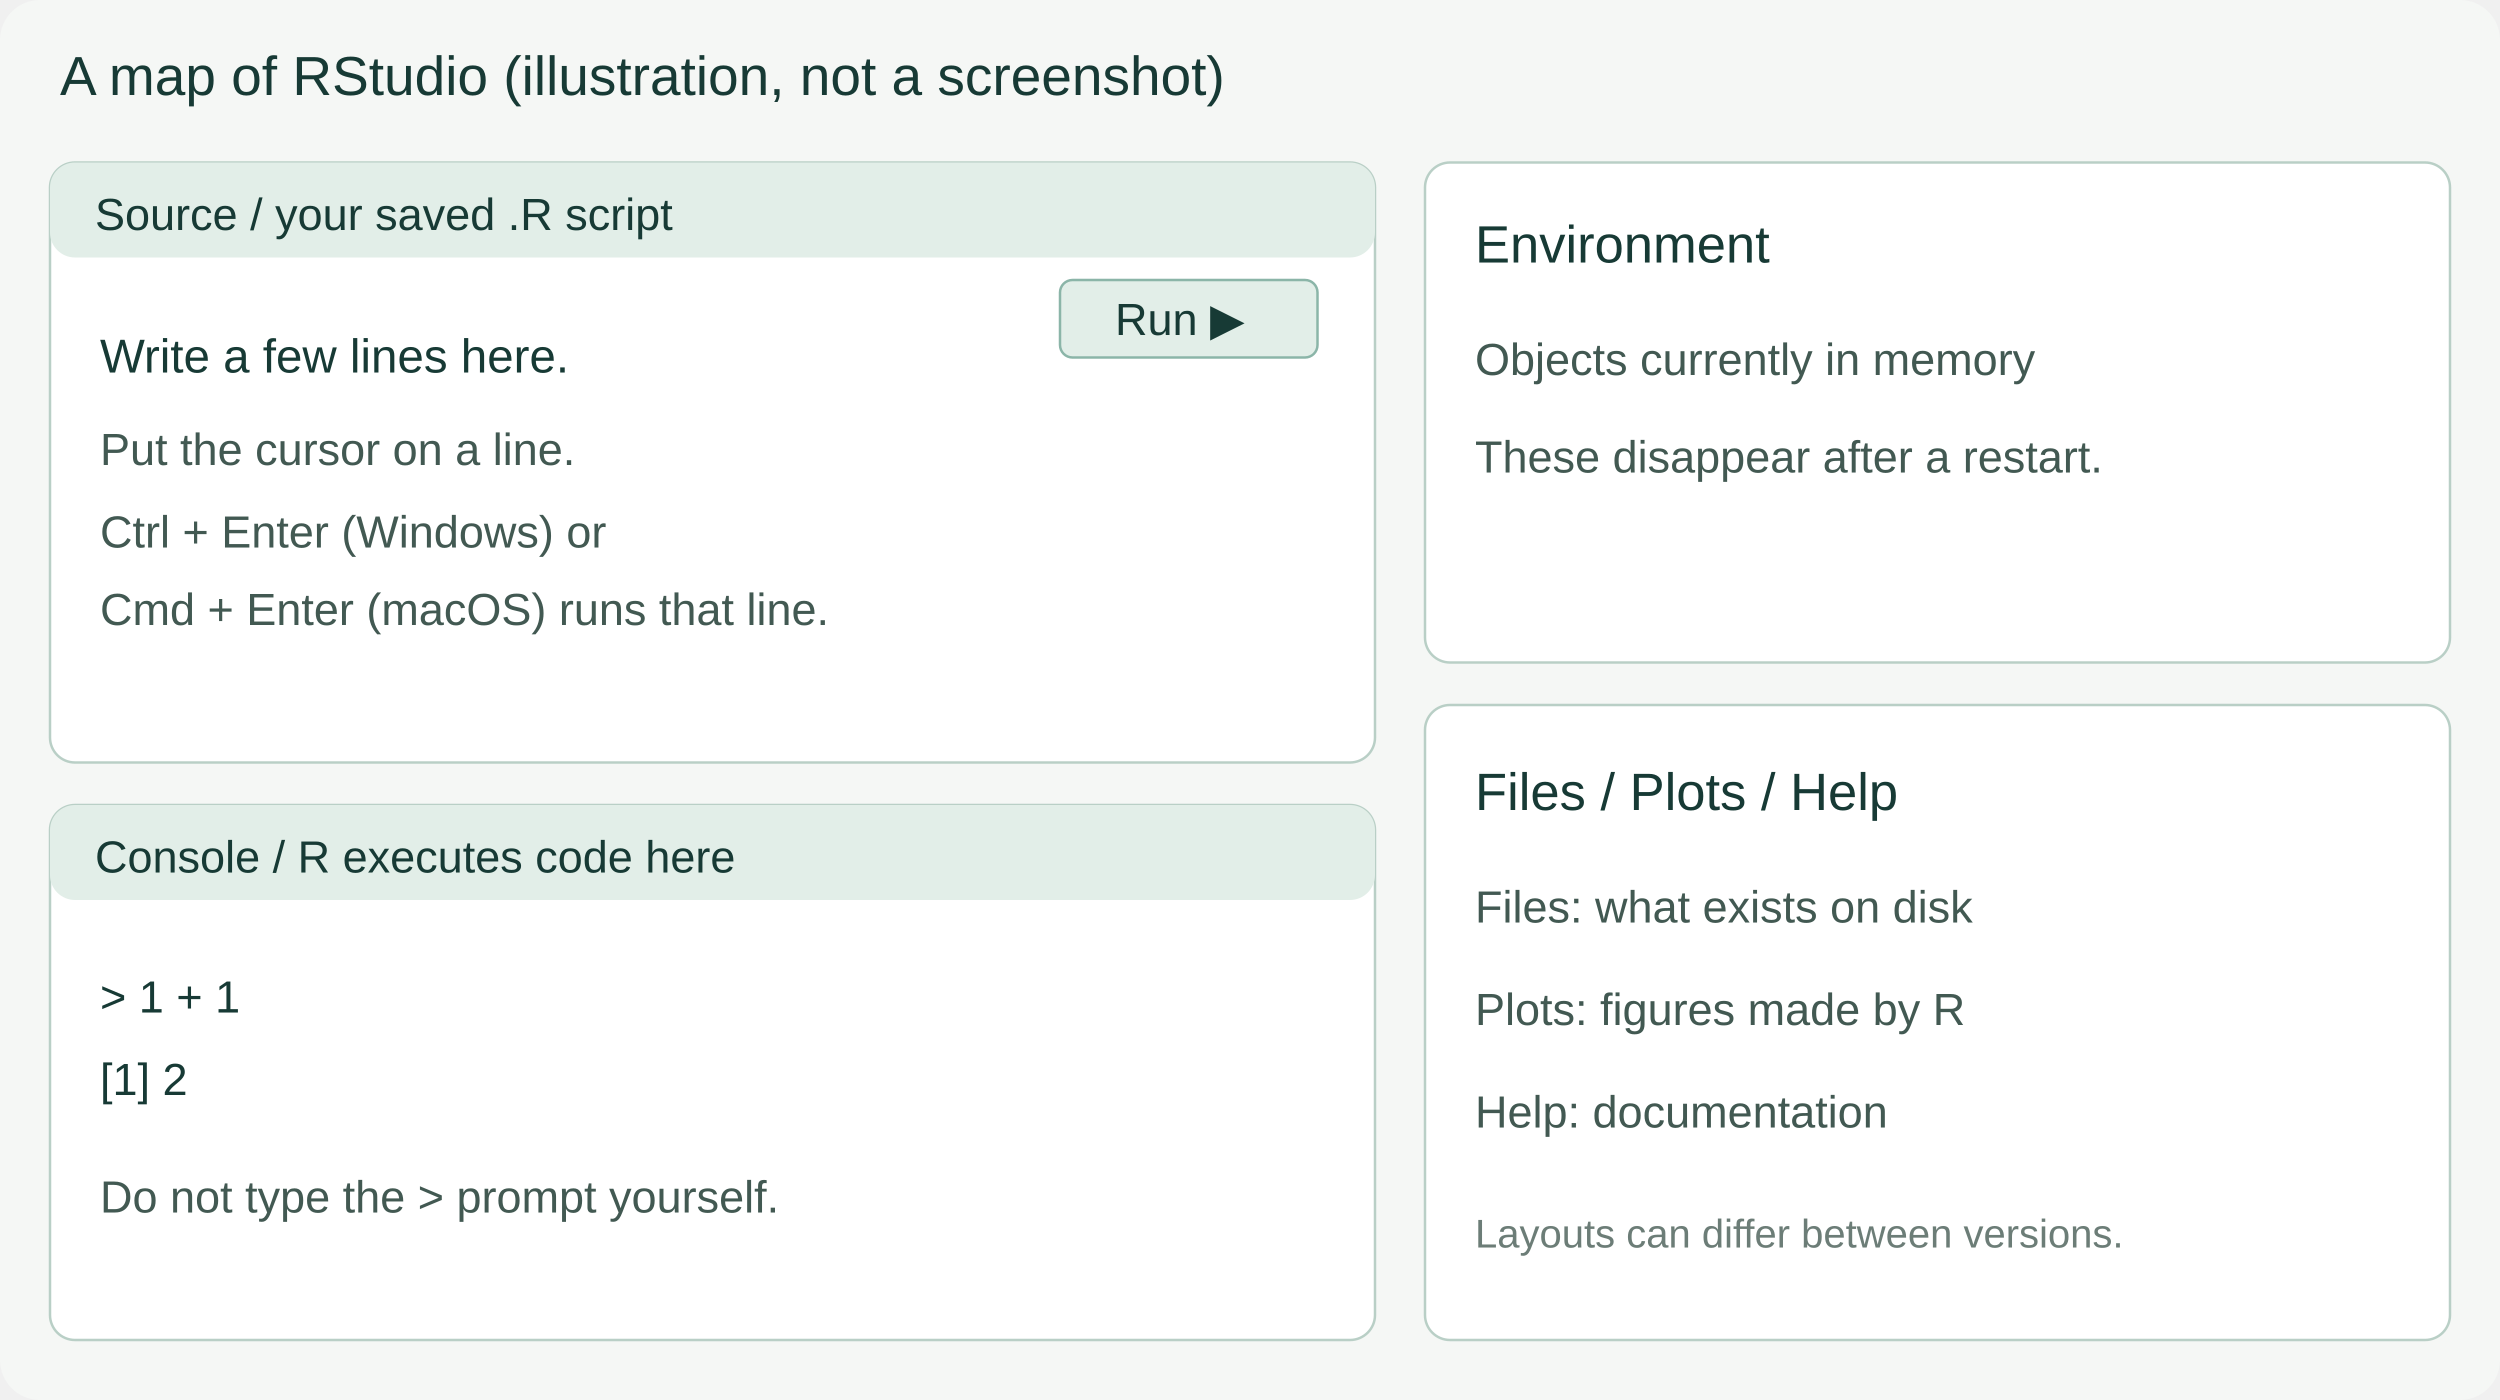
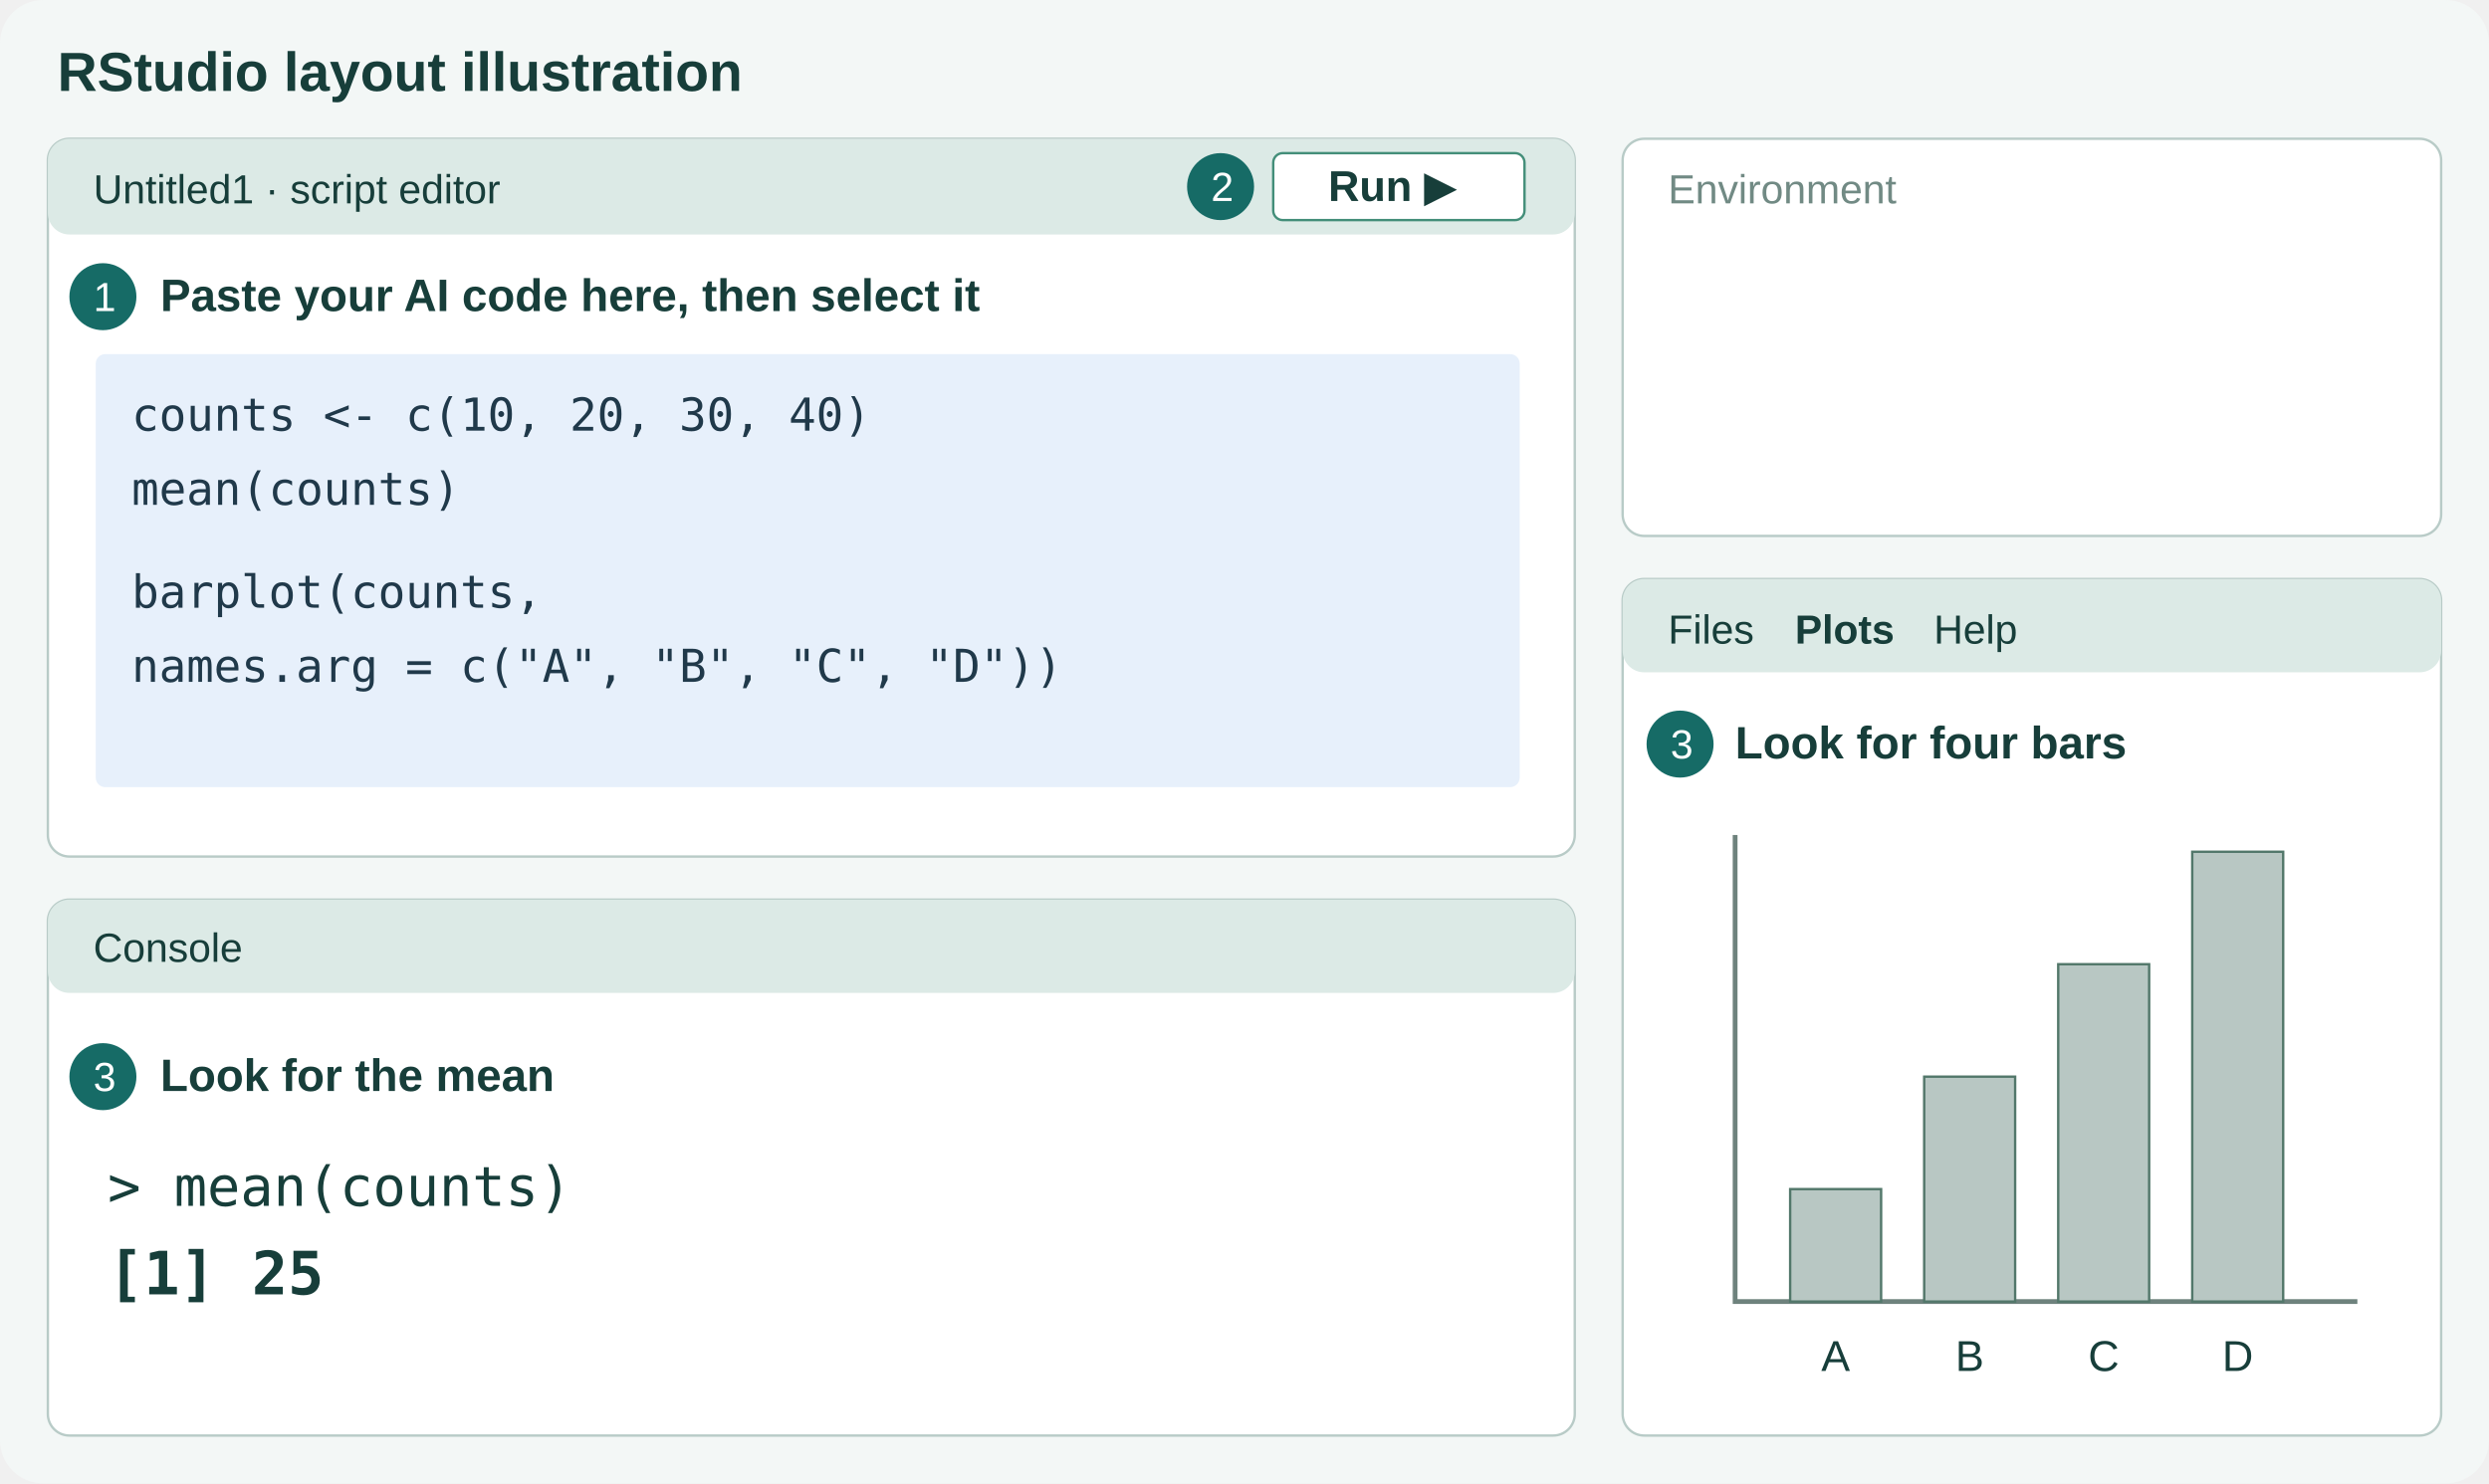
- <svg xmlns="http://www.w3.org/2000/svg" width="1000" height="560" viewBox="0 0 1000 560">
-   <rect width="1000" height="560" rx="16" fill="#f5f7f5" />
-   <g font-family="Arial,sans-serif">
-     <text x="24" y="38" font-size="22" fill="#173a35">A map of RStudio (illustration, not a screenshot)</text>
-     <g transform="translate(20 65)">
-       <rect width="530" height="240" rx="10" fill="white" stroke="#b9cfc6" />
-       <rect width="530" height="38" rx="10" fill="#e2eee8" />
-       <text x="18" y="27" font-size="18" fill="#173a35">Source / your saved .R script</text>
-       <rect x="404" y="47" width="103" height="31" rx="5" fill="#e2eee8" stroke="#8bb5a8" />
-       <text x="426" y="69" font-size="18" fill="#173a35">Run ▶</text>
-       <text x="20" y="84" font-size="19" fill="#173a35">Write a few lines here.</text>
-       <text x="20" y="121" font-size="18" fill="#425952">Put the cursor on a line.</text>
-       <text x="20" y="154" font-size="18" fill="#425952">Ctrl + Enter (Windows) or</text>
-       <text x="20" y="185" font-size="18" fill="#425952">Cmd + Enter (macOS) runs that line.</text>
+ <svg xmlns="http://www.w3.org/2000/svg" width="1040" height="620" viewBox="0 0 1040 620" role="img" aria-labelledby="map_title map_desc">
+   <rect width="1040" height="620" rx="18" fill="#f3f7f6" />
+   <g font-family="Arial, sans-serif" fill="#173e3a">
+     <text x="24" y="38" font-size="23" font-weight="700">RStudio layout illustration</text>
+     <rect x="20" y="58" width="638" height="300" rx="9" fill="#fff" stroke="#b8cbc7" />
+     <rect x="20" y="58" width="638" height="40" rx="9" fill="#dceae6" />
+     <text x="39" y="85" font-size="17">Untitled1 · script editor</text>
+     <circle cx="43" cy="124" r="14" fill="#166b66" />
+     <text x="39" y="130" font-size="17" fill="#fff">1</text>
+     <text x="67" y="130" font-size="19" font-weight="700">Paste your AI code here, then select it</text>
+     <rect x="40" y="148" width="595" height="181" rx="4" fill="#e7f0fb" />
+     <g font-family="monospace" font-size="19" fill="#20394a">
+       <text x="55" y="180">counts &lt;- c(10, 20, 30, 40)</text>
+       <text x="55" y="211">mean(counts)</text>
+       <text x="55" y="254">barplot(counts,</text>
+       <text x="55" y="285">  names.arg = c("A", "B", "C", "D"))</text>
    </g>
-     <g transform="translate(20 322)">
-       <rect width="530" height="214" rx="10" fill="white" stroke="#b9cfc6" />
-       <rect width="530" height="38" rx="10" fill="#e2eee8" />
-       <text x="18" y="27" font-size="18" fill="#173a35">Console / R executes code here</text>
-       <text x="20" y="83" font-size="18" fill="#173a35">&gt; 1 + 1</text>
-       <text x="20" y="116" font-size="18" fill="#173a35">[1] 2</text>
-       <text x="20" y="163" font-size="18" fill="#425952">Do not type the &gt; prompt yourself.</text>
+     <circle cx="510" cy="78" r="14" fill="#166b66" />
+     <text x="506" y="84" font-size="17" fill="#fff">2</text>
+     <rect x="532" y="64" width="105" height="28" rx="4" fill="#fff" stroke="#438e79" />
+     <text x="555" y="84" font-size="18" font-weight="700">Run ▶</text>
+     <rect x="20" y="376" width="638" height="224" rx="9" fill="#fff" stroke="#b8cbc7" />
+     <rect x="20" y="376" width="638" height="39" rx="9" fill="#dceae6" />
+     <text x="39" y="402" font-size="17">Console</text>
+     <circle cx="43" cy="450" r="14" fill="#166b66" />
+     <text x="39" y="456" font-size="17" fill="#fff">3</text>
+     <text x="67" y="456" font-size="19" font-weight="700">Look for the mean</text>
+     <text x="45" y="504" font-family="monospace" font-size="23">&gt; mean(counts)</text>
+     <text x="45" y="541" font-family="monospace" font-size="25" font-weight="700">[1] 25</text>
+     <rect x="678" y="58" width="342" height="166" rx="9" fill="#fff" stroke="#b8cbc7" />
+     <text x="697" y="85" font-size="17" fill="#718a84">Environment</text>
+     <rect x="678" y="242" width="342" height="358" rx="9" fill="#fff" stroke="#b8cbc7" />
+     <rect x="678" y="242" width="342" height="39" rx="9" fill="#dceae6" />
+     <text x="697" y="269" font-size="17">Files</text>
+     <text x="750" y="269" font-size="17" font-weight="700">Plots</text>
+     <text x="808" y="269" font-size="17">Help</text>
+     <circle cx="702" cy="311" r="14" fill="#166b66" />
+     <text x="698" y="317" font-size="17" fill="#fff">3</text>
+     <text x="725" y="317" font-size="19" font-weight="700">Look for four bars</text>
+     <path d="M725 349v195h260" fill="none" stroke="#6e827d" stroke-width="2" />
+     <g fill="#b8c7c3" stroke="#52776a">
+       <rect x="748" y="497" width="38" height="47" />
+       <rect x="804" y="450" width="38" height="94" />
+       <rect x="860" y="403" width="38" height="141" />
+       <rect x="916" y="356" width="38" height="188" />
    </g>
-     <g transform="translate(570 65)">
-       <rect width="410" height="200" rx="10" fill="white" stroke="#b9cfc6" />
-       <text x="20" y="40" font-size="21" fill="#173a35">Environment</text>
-       <text x="20" y="85" font-size="18" fill="#425952">Objects currently in memory</text>
-       <text x="20" y="124" font-size="18" fill="#425952">These disappear after a restart.</text>
-     </g>
-     <g transform="translate(570 282)">
-       <rect width="410" height="254" rx="10" fill="white" stroke="#b9cfc6" />
-       <text x="20" y="42" font-size="21" fill="#173a35">Files / Plots / Help</text>
-       <text x="20" y="87" font-size="18" fill="#425952">Files: what exists on disk</text>
-       <text x="20" y="128" font-size="18" fill="#425952">Plots: figures made by R</text>
-       <text x="20" y="169" font-size="18" fill="#425952">Help: documentation</text>
-       <text x="20" y="217" font-size="16" fill="#6c7d77">Layouts can differ between versions.</text>
+     <g font-size="18" text-anchor="middle">
+       <text x="767" y="573">A</text>
+       <text x="823" y="573">B</text>
+       <text x="879" y="573">C</text>
+       <text x="935" y="573">D</text>
    </g>
  </g>
</svg>
